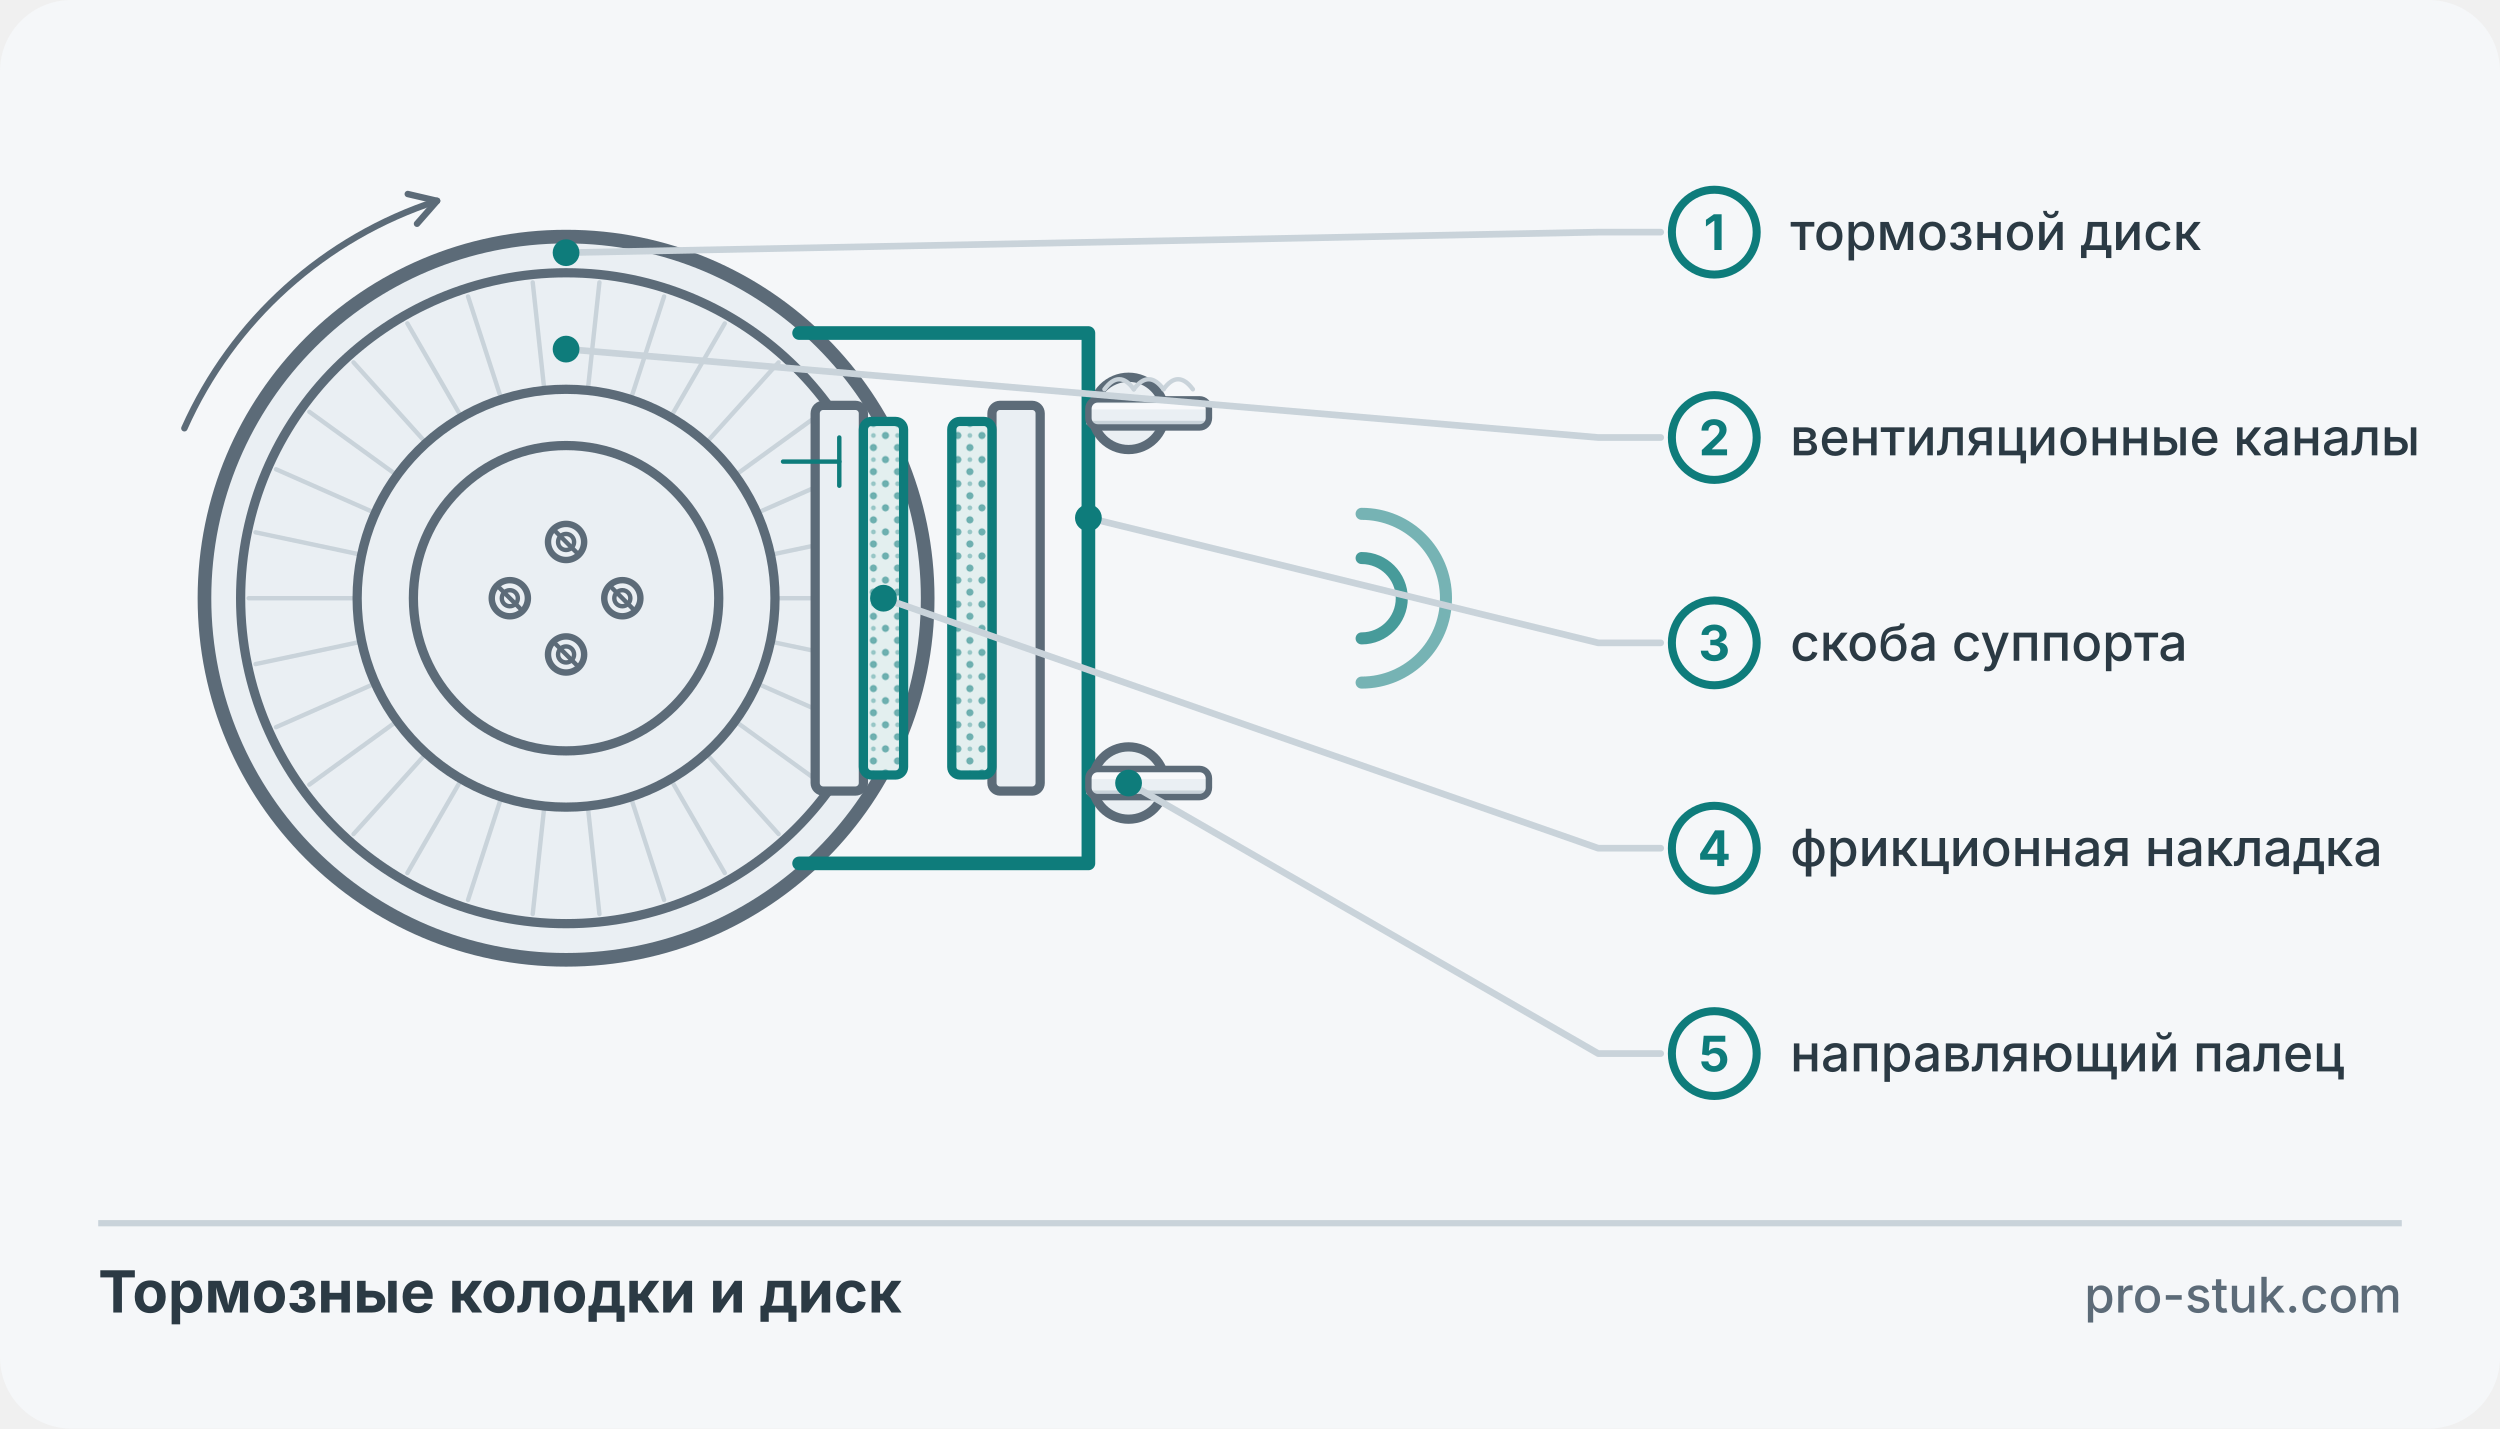
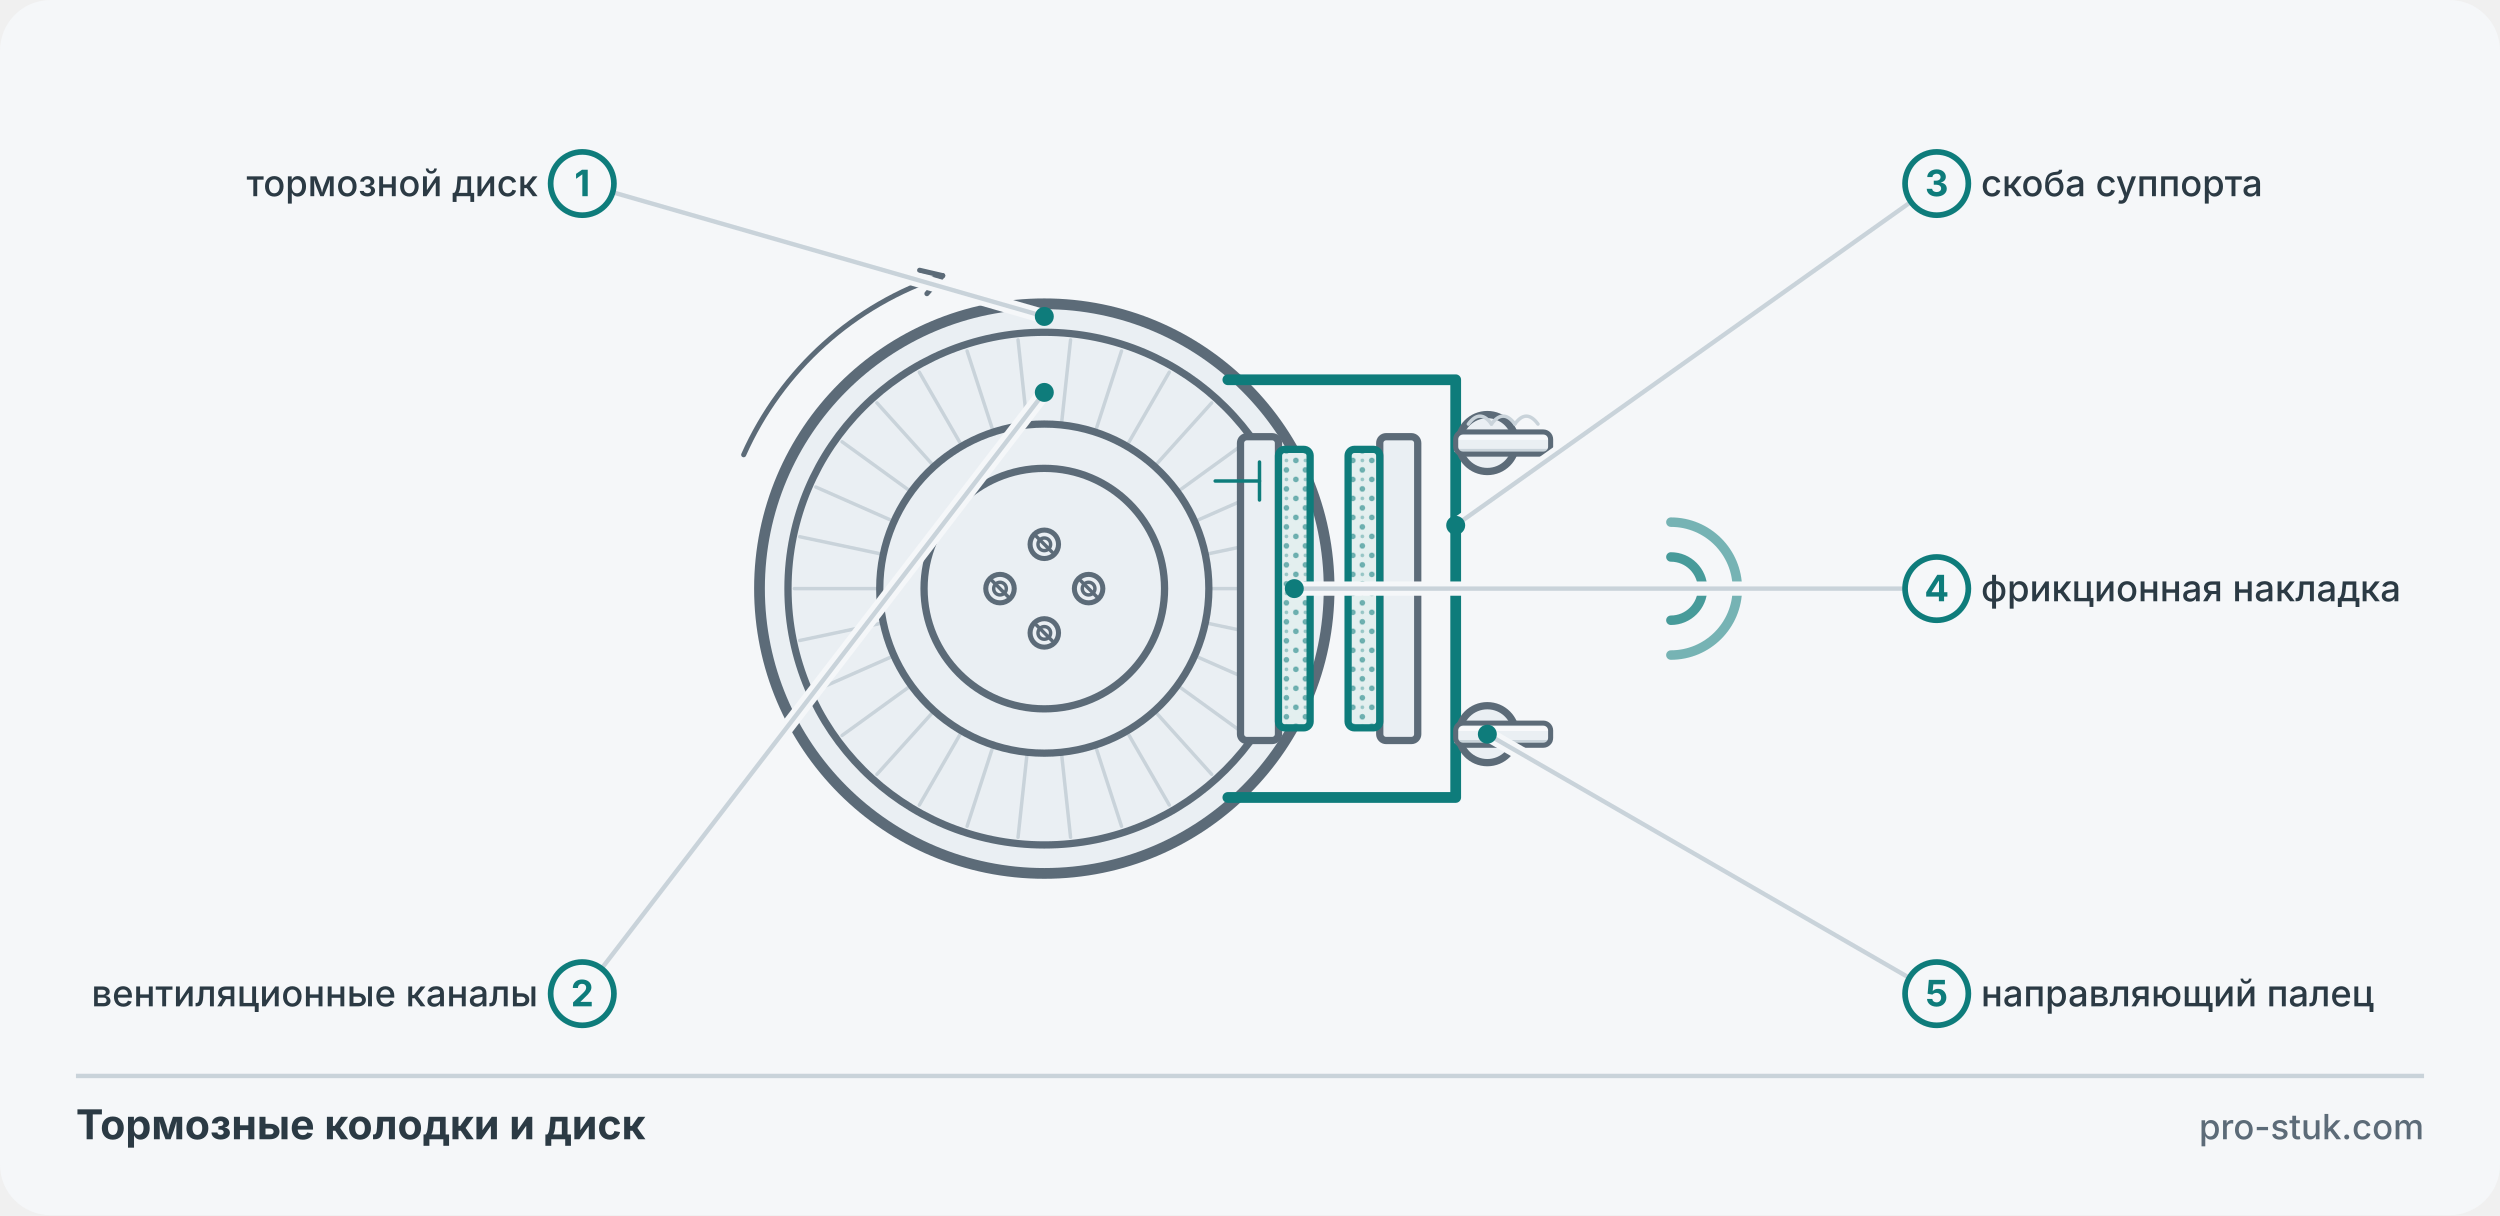
- <svg xmlns="http://www.w3.org/2000/svg" viewBox="0 0 560 320" role="img" aria-label="Тормозные колодки и диск">
+ <svg xmlns="http://www.w3.org/2000/svg" viewBox="0 0 790 384" role="img" aria-label="Тормозные колодки и диск">
  <defs>
    <pattern id="mRub" width="7" height="7" patternUnits="userSpaceOnUse">
      <path d="M0 7 L7 0 M-1 1 L1 -1 M6 8 L8 6" stroke="#C9D3DA" stroke-width="1" />
      <path d="M0 0 L7 7 M-1 6 L1 8 M6 -1 L8 1" stroke="#C9D3DA" stroke-width="1" />
    </pattern>
    <pattern id="mCer" width="8" height="8" patternUnits="userSpaceOnUse">
      <circle cx="2" cy="2" r="1.2" fill="#C9D3DA" />
      <circle cx="6" cy="6" r="1.2" fill="#C9D3DA" />
    </pattern>
    <pattern id="mFric" width="6" height="6" patternUnits="userSpaceOnUse">
      <circle cx="1.5" cy="1.5" r="0.9" fill="#0E7C7B" opacity="0.55" />
      <circle cx="4.5" cy="4.5" r="0.9" fill="#0E7C7B" opacity="0.55" />
      <circle cx="4.5" cy="1.5" r="0.6" fill="#0E7C7B" opacity="0.35" />
    </pattern>
    <pattern id="mMet" width="6" height="6" patternUnits="userSpaceOnUse" patternTransform="rotate(45)">
      <path d="M0 0 V6" stroke="#C9D3DA" stroke-width="1" />
    </pattern>
  </defs>
-   <rect width="560" height="320" rx="16" fill="#F5F7F9" />
-   <g transform="translate(8,26) scale(0.9)">
+   <rect width="790" height="384" rx="16" fill="#F5F7F9" />
+   <g id="hl" />
+   <g transform="translate(198,66)">
    <g fill="none" stroke-linecap="round" stroke-linejoin="round">
      <circle cx="132.0" cy="120.0" r="90.0" stroke="#5C6B78" stroke-width="3.4" fill="#EAEFF3" />
      <circle cx="132.0" cy="120.0" r="81.0" stroke="#5C6B78" stroke-width="2.3" fill="none" />
      <path d="M 184.0 120.0 L 211.0 120.0" stroke="#C9D3DA" stroke-width="1.1" />
      <path d="M 182.9 130.8 L 209.3 136.4" stroke="#C9D3DA" stroke-width="1.1" />
      <path d="M 179.5 141.2 L 204.2 152.1" stroke="#C9D3DA" stroke-width="1.1" />
      <path d="M 174.1 150.6 L 195.9 166.4" stroke="#C9D3DA" stroke-width="1.1" />
      <path d="M 166.8 158.6 L 184.9 178.7" stroke="#C9D3DA" stroke-width="1.1" />
      <path d="M 158.0 165.0 L 171.5 188.4" stroke="#C9D3DA" stroke-width="1.1" />
      <path d="M 148.1 169.5 L 156.4 195.1" stroke="#C9D3DA" stroke-width="1.1" />
      <path d="M 137.4 171.7 L 140.3 198.6" stroke="#C9D3DA" stroke-width="1.1" />
      <path d="M 126.6 171.7 L 123.7 198.6" stroke="#C9D3DA" stroke-width="1.1" />
      <path d="M 115.9 169.5 L 107.6 195.1" stroke="#C9D3DA" stroke-width="1.1" />
      <path d="M 106.0 165.0 L 92.5 188.4" stroke="#C9D3DA" stroke-width="1.1" />
      <path d="M 97.2 158.6 L 79.1 178.7" stroke="#C9D3DA" stroke-width="1.1" />
      <path d="M 89.9 150.6 L 68.1 166.4" stroke="#C9D3DA" stroke-width="1.1" />
      <path d="M 84.5 141.2 L 59.8 152.1" stroke="#C9D3DA" stroke-width="1.1" />
      <path d="M 81.1 130.8 L 54.7 136.4" stroke="#C9D3DA" stroke-width="1.1" />
      <path d="M 80.0 120.0 L 53.0 120.0" stroke="#C9D3DA" stroke-width="1.1" />
      <path d="M 81.1 109.2 L 54.7 103.6" stroke="#C9D3DA" stroke-width="1.1" />
      <path d="M 84.5 98.8 L 59.8 87.9" stroke="#C9D3DA" stroke-width="1.1" />
      <path d="M 89.9 89.4 L 68.1 73.6" stroke="#C9D3DA" stroke-width="1.1" />
      <path d="M 97.2 81.4 L 79.1 61.3" stroke="#C9D3DA" stroke-width="1.1" />
      <path d="M 106.0 75.0 L 92.5 51.6" stroke="#C9D3DA" stroke-width="1.1" />
      <path d="M 115.9 70.5 L 107.6 44.9" stroke="#C9D3DA" stroke-width="1.1" />
      <path d="M 126.6 68.3 L 123.7 41.4" stroke="#C9D3DA" stroke-width="1.1" />
      <path d="M 137.4 68.3 L 140.3 41.4" stroke="#C9D3DA" stroke-width="1.1" />
      <path d="M 148.1 70.5 L 156.4 44.9" stroke="#C9D3DA" stroke-width="1.1" />
      <path d="M 158.0 75.0 L 171.5 51.6" stroke="#C9D3DA" stroke-width="1.1" />
      <path d="M 166.8 81.4 L 184.9 61.3" stroke="#C9D3DA" stroke-width="1.1" />
      <path d="M 174.1 89.4 L 195.9 73.6" stroke="#C9D3DA" stroke-width="1.1" />
      <path d="M 179.5 98.8 L 204.2 87.9" stroke="#C9D3DA" stroke-width="1.1" />
      <path d="M 182.9 109.2 L 209.3 103.6" stroke="#C9D3DA" stroke-width="1.1" />
      <circle cx="132.0" cy="120.0" r="52.0" stroke="#5C6B78" stroke-width="2.3" fill="none" />
      <circle cx="132.0" cy="120.0" r="38.0" stroke="#5C6B78" stroke-width="2.3" fill="#EAEFF3" />
      <circle cx="146.0" cy="120.0" r="4.5" stroke="#5C6B78" stroke-width="1.6" fill="#EAEFF3" />
      <path d="M 143.5 117.5 L 148.5 122.5" stroke="#5C6B78" stroke-width="1.1" />
      <circle cx="146.0" cy="120.0" r="2.0" stroke="#5C6B78" stroke-width="1.1" fill="none" />
      <circle cx="132.0" cy="134.0" r="4.5" stroke="#5C6B78" stroke-width="1.6" fill="#EAEFF3" />
      <path d="M 129.5 131.5 L 134.5 136.5" stroke="#5C6B78" stroke-width="1.1" />
      <circle cx="132.0" cy="134.0" r="2.0" stroke="#5C6B78" stroke-width="1.1" fill="none" />
      <circle cx="118.0" cy="120.0" r="4.5" stroke="#5C6B78" stroke-width="1.6" fill="#EAEFF3" />
      <path d="M 115.5 117.5 L 120.5 122.5" stroke="#5C6B78" stroke-width="1.1" />
      <circle cx="118.0" cy="120.0" r="2.0" stroke="#5C6B78" stroke-width="1.1" fill="none" />
      <circle cx="132.0" cy="106.0" r="4.5" stroke="#5C6B78" stroke-width="1.6" fill="#EAEFF3" />
      <path d="M 129.5 103.5 L 134.5 108.5" stroke="#5C6B78" stroke-width="1.1" />
      <circle cx="132.0" cy="106.0" r="2.0" stroke="#5C6B78" stroke-width="1.1" fill="none" />
      <path d="M 190.0 54.0 L 262.0 54.0 L 262.0 186.0 L 190.0 186.0" stroke="#0E7C7B" stroke-width="3.4" fill="none" />
      <rect x="194.0" y="72.0" width="12.0" height="96.0" rx="2" stroke="#5C6B78" stroke-width="2.3" fill="#EAEFF3" />
      <rect x="206.0" y="76.0" width="10.0" height="88.0" rx="2" stroke="#0E7C7B" stroke-width="2.3" fill="#E3EFEF" />
      <rect x="206.0" y="76.0" width="10.0" height="88.0" rx="2" stroke="none" stroke-width="0" fill="url(#mFric)" />
      <rect x="238.0" y="72.0" width="12.0" height="96.0" rx="2" stroke="#5C6B78" stroke-width="2.3" fill="#EAEFF3" />
      <rect x="228.0" y="76.0" width="10.0" height="88.0" rx="2" stroke="#0E7C7B" stroke-width="2.3" fill="#E3EFEF" />
      <rect x="228.0" y="76.0" width="10.0" height="88.0" rx="2" stroke="none" stroke-width="0" fill="url(#mFric)" />
      <path d="M 200.0 80.0 L 200.0 92.0" stroke="#0E7C7B" stroke-width="1.1" />
      <path d="M 200.0 86.0 L 186.0 86.0" stroke="#0E7C7B" stroke-width="1.1" />
      <circle cx="272.0" cy="74.0" r="9.0" stroke="#5C6B78" stroke-width="2.3" fill="#EAEFF3" />
      <circle cx="272.0" cy="166.0" r="9.0" stroke="#5C6B78" stroke-width="2.3" fill="#EAEFF3" />
      <rect x="262.0" y="70.5" width="30.0" height="7.0" rx="2.333" stroke="none" stroke-width="0" fill="#EAEFF3" />
      <rect x="262.0" y="71.5" width="30.0" height="1.5" fill="#FFFFFF" opacity="0.65" />
      <path d="M 262.0 76.4 L 292.0 76.4" stroke="#C9D3DA" stroke-width="1.1" />
      <rect x="262.0" y="70.5" width="30.0" height="7.0" rx="2.333" stroke="#5C6B78" stroke-width="1.6" fill="none" />
      <rect x="262.0" y="162.5" width="30.0" height="7.0" rx="2.333" stroke="none" stroke-width="0" fill="#EAEFF3" />
      <rect x="262.0" y="163.5" width="30.0" height="1.5" fill="#FFFFFF" opacity="0.65" />
      <path d="M 262.0 168.4 L 292.0 168.4" stroke="#C9D3DA" stroke-width="1.1" />
      <rect x="262.0" y="162.5" width="30.0" height="7.0" rx="2.333" stroke="#5C6B78" stroke-width="1.6" fill="none" />
      <path d="M 266.0 68.0 Q 269.7 63.0 273.3 68.0" stroke="#C9D3DA" stroke-width="1.1" fill="none" />
      <path d="M 273.3 68.0 Q 277.0 63.0 280.7 68.0" stroke="#C9D3DA" stroke-width="1.1" fill="none" />
      <path d="M 280.7 68.0 Q 284.3 63.0 288.0 68.0" stroke="#C9D3DA" stroke-width="1.1" fill="none" />
      <path d="M 37.0 77.7 A 104.0 104.0 0 0 1 99.9 21.1" stroke="#5C6B78" stroke-width="1.6" fill="none" />
      <path d="M 94.9 26.8 L 99.9 21.1 L 92.6 19.4" stroke="#5C6B78" stroke-width="1.6" fill="none" />
      <path d="M 330 110 A 10 10 0 0 1 330 130" stroke="#0E7C7B" stroke-width="3" opacity="0.75" />
      <path d="M 330 99 A 21 21 0 0 1 330 141" stroke="#0E7C7B" stroke-width="3" opacity="0.55" />
    </g>
  </g>
  <g fill="none" stroke-linecap="round" stroke-linejoin="round">
-     <path d="M 126.8 56.6 L 358.0 52.0 L 372.0 52.0" stroke="#C9D3DA" stroke-width="1.5" fill="none" />
-     <circle cx="126.8" cy="56.6" r="3" fill="#0E7C7B" />
-     <circle cx="384.0" cy="52.0" r="9.5" fill="#F5F7F9" stroke="#0E7C7B" stroke-width="1.8" />
-     <text x="384.0" y="56.0" font-family="Manrope, Inter, system-ui, -apple-system, Segoe UI, sans-serif" font-size="11" font-weight="700" fill="#0E7C7B" text-anchor="middle">1</text>
-     <text x="401.0" y="56.0" font-family="Manrope, Inter, system-ui, -apple-system, Segoe UI, sans-serif" font-size="11.5" font-weight="500" fill="#2B3A44" text-anchor="start">тормозной диск</text>
-     <path d="M 126.8 78.2 L 358.0 98.0 L 372.0 98.0" stroke="#C9D3DA" stroke-width="1.5" fill="none" />
-     <circle cx="126.8" cy="78.2" r="3" fill="#0E7C7B" />
-     <circle cx="384.0" cy="98.0" r="9.5" fill="#F5F7F9" stroke="#0E7C7B" stroke-width="1.8" />
-     <text x="384.0" y="102.0" font-family="Manrope, Inter, system-ui, -apple-system, Segoe UI, sans-serif" font-size="11" font-weight="700" fill="#0E7C7B" text-anchor="middle">2</text>
-     <text x="401.0" y="102.0" font-family="Manrope, Inter, system-ui, -apple-system, Segoe UI, sans-serif" font-size="11.5" font-weight="500" fill="#2B3A44" text-anchor="start">вентиляционные каналы</text>
-     <path d="M 243.8 116.0 L 358.0 144.0 L 372.0 144.0" stroke="#C9D3DA" stroke-width="1.5" fill="none" />
-     <circle cx="243.8" cy="116.0" r="3" fill="#0E7C7B" />
-     <circle cx="384.0" cy="144.0" r="9.5" fill="#F5F7F9" stroke="#0E7C7B" stroke-width="1.8" />
-     <text x="384.0" y="148.0" font-family="Manrope, Inter, system-ui, -apple-system, Segoe UI, sans-serif" font-size="11" font-weight="700" fill="#0E7C7B" text-anchor="middle">3</text>
-     <text x="401.0" y="148.0" font-family="Manrope, Inter, system-ui, -apple-system, Segoe UI, sans-serif" font-size="11.5" font-weight="500" fill="#2B3A44" text-anchor="start">скоба суппорта</text>
-     <path d="M 197.9 134.0 L 358.0 190.0 L 372.0 190.0" stroke="#C9D3DA" stroke-width="1.5" fill="none" />
-     <circle cx="197.9" cy="134.0" r="3" fill="#0E7C7B" />
-     <circle cx="384.0" cy="190.0" r="9.5" fill="#F5F7F9" stroke="#0E7C7B" stroke-width="1.8" />
-     <text x="384.0" y="194.0" font-family="Manrope, Inter, system-ui, -apple-system, Segoe UI, sans-serif" font-size="11" font-weight="700" fill="#0E7C7B" text-anchor="middle">4</text>
-     <text x="401.0" y="194.0" font-family="Manrope, Inter, system-ui, -apple-system, Segoe UI, sans-serif" font-size="11.5" font-weight="500" fill="#2B3A44" text-anchor="start">фрикционная накладка</text>
-     <path d="M 252.8 175.4 L 358.0 236.0 L 372.0 236.0" stroke="#C9D3DA" stroke-width="1.5" fill="none" />
-     <circle cx="252.8" cy="175.4" r="3" fill="#0E7C7B" />
-     <circle cx="384.0" cy="236.0" r="9.5" fill="#F5F7F9" stroke="#0E7C7B" stroke-width="1.8" />
-     <text x="384.0" y="240.0" font-family="Manrope, Inter, system-ui, -apple-system, Segoe UI, sans-serif" font-size="11" font-weight="700" fill="#0E7C7B" text-anchor="middle">5</text>
-     <text x="401.0" y="240.0" font-family="Manrope, Inter, system-ui, -apple-system, Segoe UI, sans-serif" font-size="11.5" font-weight="500" fill="#2B3A44" text-anchor="start">направляющий палец</text>
+     <path d="M 330.0 100.0 L 184.0 58.0" stroke="#F5F7F9" stroke-width="4.5" fill="none" />
+     <path d="M 330.0 100.0 L 184.0 58.0" stroke="#C9D3DA" stroke-width="1.4" fill="none" />
+     <circle cx="330.0" cy="100.0" r="3" fill="#0E7C7B" />
+     <circle cx="184" cy="58.0" r="10" fill="#F5F7F9" stroke="#0E7C7B" stroke-width="1.8" />
+     <text x="184.0" y="62.0" font-family="Manrope, Inter, system-ui, -apple-system, Segoe UI, sans-serif" font-size="11.5" font-weight="700" fill="#0E7C7B" text-anchor="middle">1</text>
+     <text x="170.0" y="62.0" font-family="Manrope, Inter, system-ui, -apple-system, Segoe UI, sans-serif" font-size="11.5" font-weight="500" fill="#2B3A44" text-anchor="end">тормозной диск</text>
+     <path d="M 330.0 124.0 L 184.0 314.0" stroke="#F5F7F9" stroke-width="4.5" fill="none" />
+     <path d="M 330.0 124.0 L 184.0 314.0" stroke="#C9D3DA" stroke-width="1.4" fill="none" />
+     <circle cx="330.0" cy="124.0" r="3" fill="#0E7C7B" />
+     <circle cx="184" cy="314.0" r="10" fill="#F5F7F9" stroke="#0E7C7B" stroke-width="1.8" />
+     <text x="184.0" y="318.0" font-family="Manrope, Inter, system-ui, -apple-system, Segoe UI, sans-serif" font-size="11.5" font-weight="700" fill="#0E7C7B" text-anchor="middle">2</text>
+     <text x="170.0" y="318.0" font-family="Manrope, Inter, system-ui, -apple-system, Segoe UI, sans-serif" font-size="11.5" font-weight="500" fill="#2B3A44" text-anchor="end">вентиляционные каналы</text>
+     <path d="M 460.0 166.0 L 612.0 58.0" stroke="#F5F7F9" stroke-width="4.5" fill="none" />
+     <path d="M 460.0 166.0 L 612.0 58.0" stroke="#C9D3DA" stroke-width="1.4" fill="none" />
+     <circle cx="460.0" cy="166.0" r="3" fill="#0E7C7B" />
+     <circle cx="612" cy="58.0" r="10" fill="#F5F7F9" stroke="#0E7C7B" stroke-width="1.8" />
+     <text x="612.0" y="62.0" font-family="Manrope, Inter, system-ui, -apple-system, Segoe UI, sans-serif" font-size="11.5" font-weight="700" fill="#0E7C7B" text-anchor="middle">3</text>
+     <text x="626.0" y="62.0" font-family="Manrope, Inter, system-ui, -apple-system, Segoe UI, sans-serif" font-size="11.5" font-weight="500" fill="#2B3A44" text-anchor="start">скоба суппорта</text>
+     <path d="M 409.0 186.0 L 612.0 186.0" stroke="#F5F7F9" stroke-width="4.5" fill="none" />
+     <path d="M 409.0 186.0 L 612.0 186.0" stroke="#C9D3DA" stroke-width="1.4" fill="none" />
+     <circle cx="409.0" cy="186.0" r="3" fill="#0E7C7B" />
+     <circle cx="612" cy="186.0" r="10" fill="#F5F7F9" stroke="#0E7C7B" stroke-width="1.8" />
+     <text x="612.0" y="190.0" font-family="Manrope, Inter, system-ui, -apple-system, Segoe UI, sans-serif" font-size="11.5" font-weight="700" fill="#0E7C7B" text-anchor="middle">4</text>
+     <text x="626.0" y="190.0" font-family="Manrope, Inter, system-ui, -apple-system, Segoe UI, sans-serif" font-size="11.5" font-weight="500" fill="#2B3A44" text-anchor="start">фрикционная накладка</text>
+     <path d="M 470.0 232.0 L 612.0 314.0" stroke="#F5F7F9" stroke-width="4.5" fill="none" />
+     <path d="M 470.0 232.0 L 612.0 314.0" stroke="#C9D3DA" stroke-width="1.4" fill="none" />
+     <circle cx="470.0" cy="232.0" r="3" fill="#0E7C7B" />
+     <circle cx="612" cy="314.0" r="10" fill="#F5F7F9" stroke="#0E7C7B" stroke-width="1.8" />
+     <text x="612.0" y="318.0" font-family="Manrope, Inter, system-ui, -apple-system, Segoe UI, sans-serif" font-size="11.5" font-weight="700" fill="#0E7C7B" text-anchor="middle">5</text>
+     <text x="626.0" y="318.0" font-family="Manrope, Inter, system-ui, -apple-system, Segoe UI, sans-serif" font-size="11.5" font-weight="500" fill="#2B3A44" text-anchor="start">направляющий палец</text>
  </g>
-   <path d="M 22 274 L 538 274" stroke="#C9D3DA" stroke-width="1.4" fill="none" />
-   <text x="22.0" y="294.0" font-family="Manrope, Inter, system-ui, -apple-system, Segoe UI, sans-serif" font-size="13" font-weight="700" fill="#2B3A44" text-anchor="start">Тормозные колодки и диск</text>
-   <text x="538.0" y="294.0" font-family="Manrope, Inter, system-ui, -apple-system, Segoe UI, sans-serif" font-size="11" font-weight="500" fill="#5C6B78" text-anchor="end">pro-stuk.com</text>
+   <path d="M 24 340 L 766 340" stroke="#C9D3DA" stroke-width="1.4" fill="none" />
+   <text x="24.0" y="360.0" font-family="Manrope, Inter, system-ui, -apple-system, Segoe UI, sans-serif" font-size="13" font-weight="700" fill="#2B3A44" text-anchor="start">Тормозные колодки и диск</text>
+   <text x="766.0" y="360.0" font-family="Manrope, Inter, system-ui, -apple-system, Segoe UI, sans-serif" font-size="11" font-weight="500" fill="#5C6B78" text-anchor="end">pro-stuk.com</text>
</svg>
